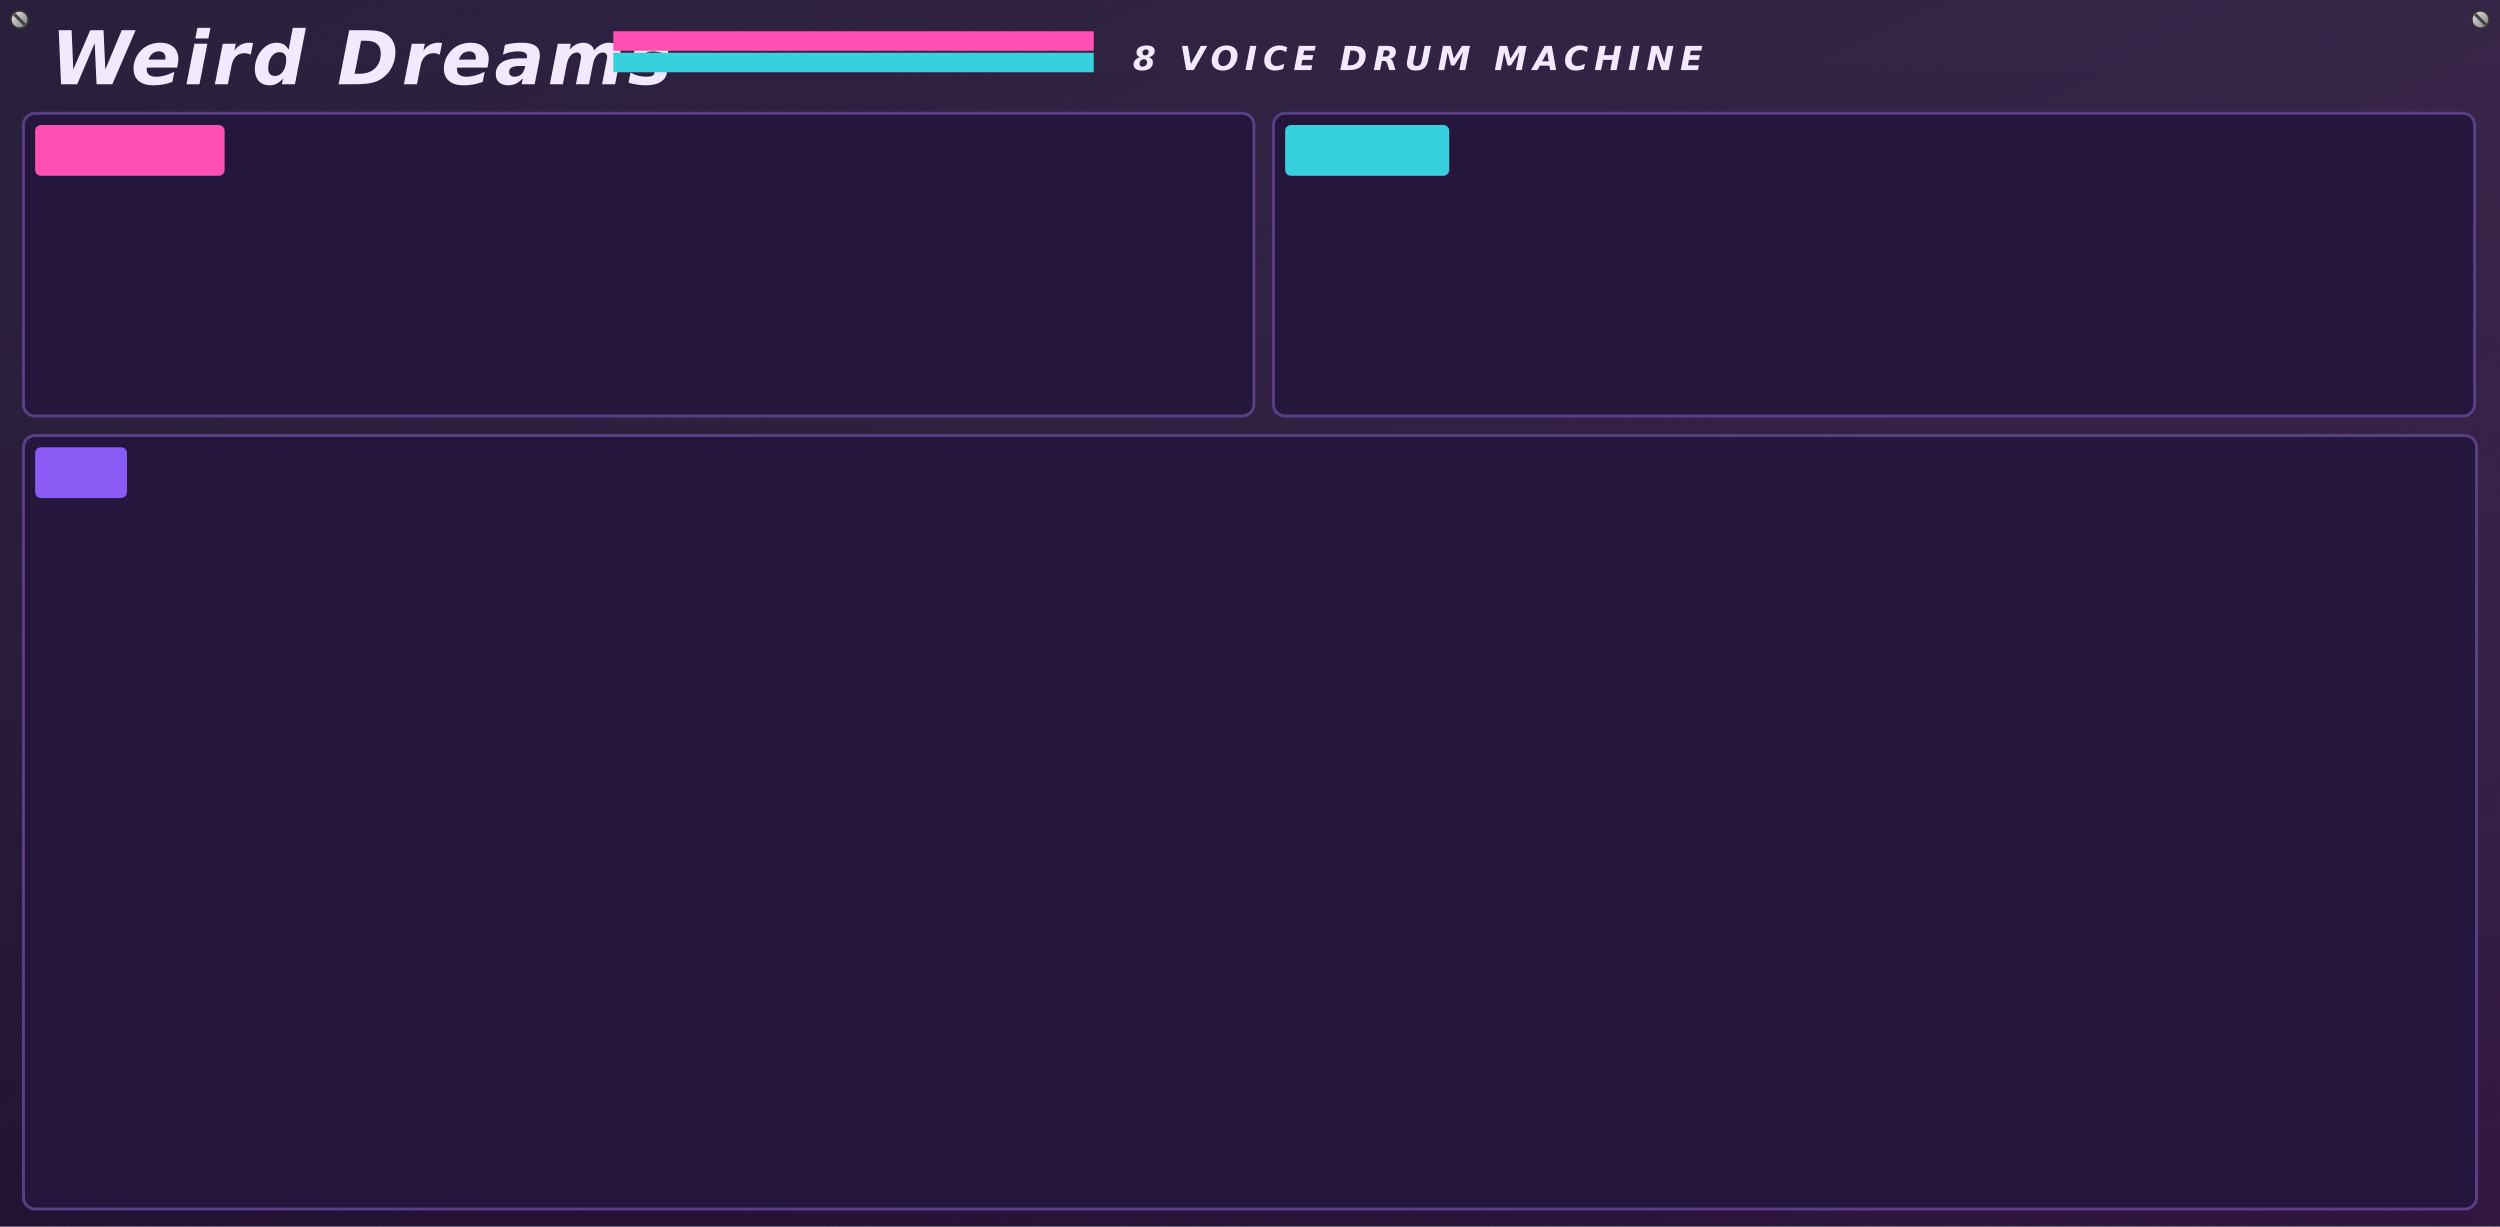
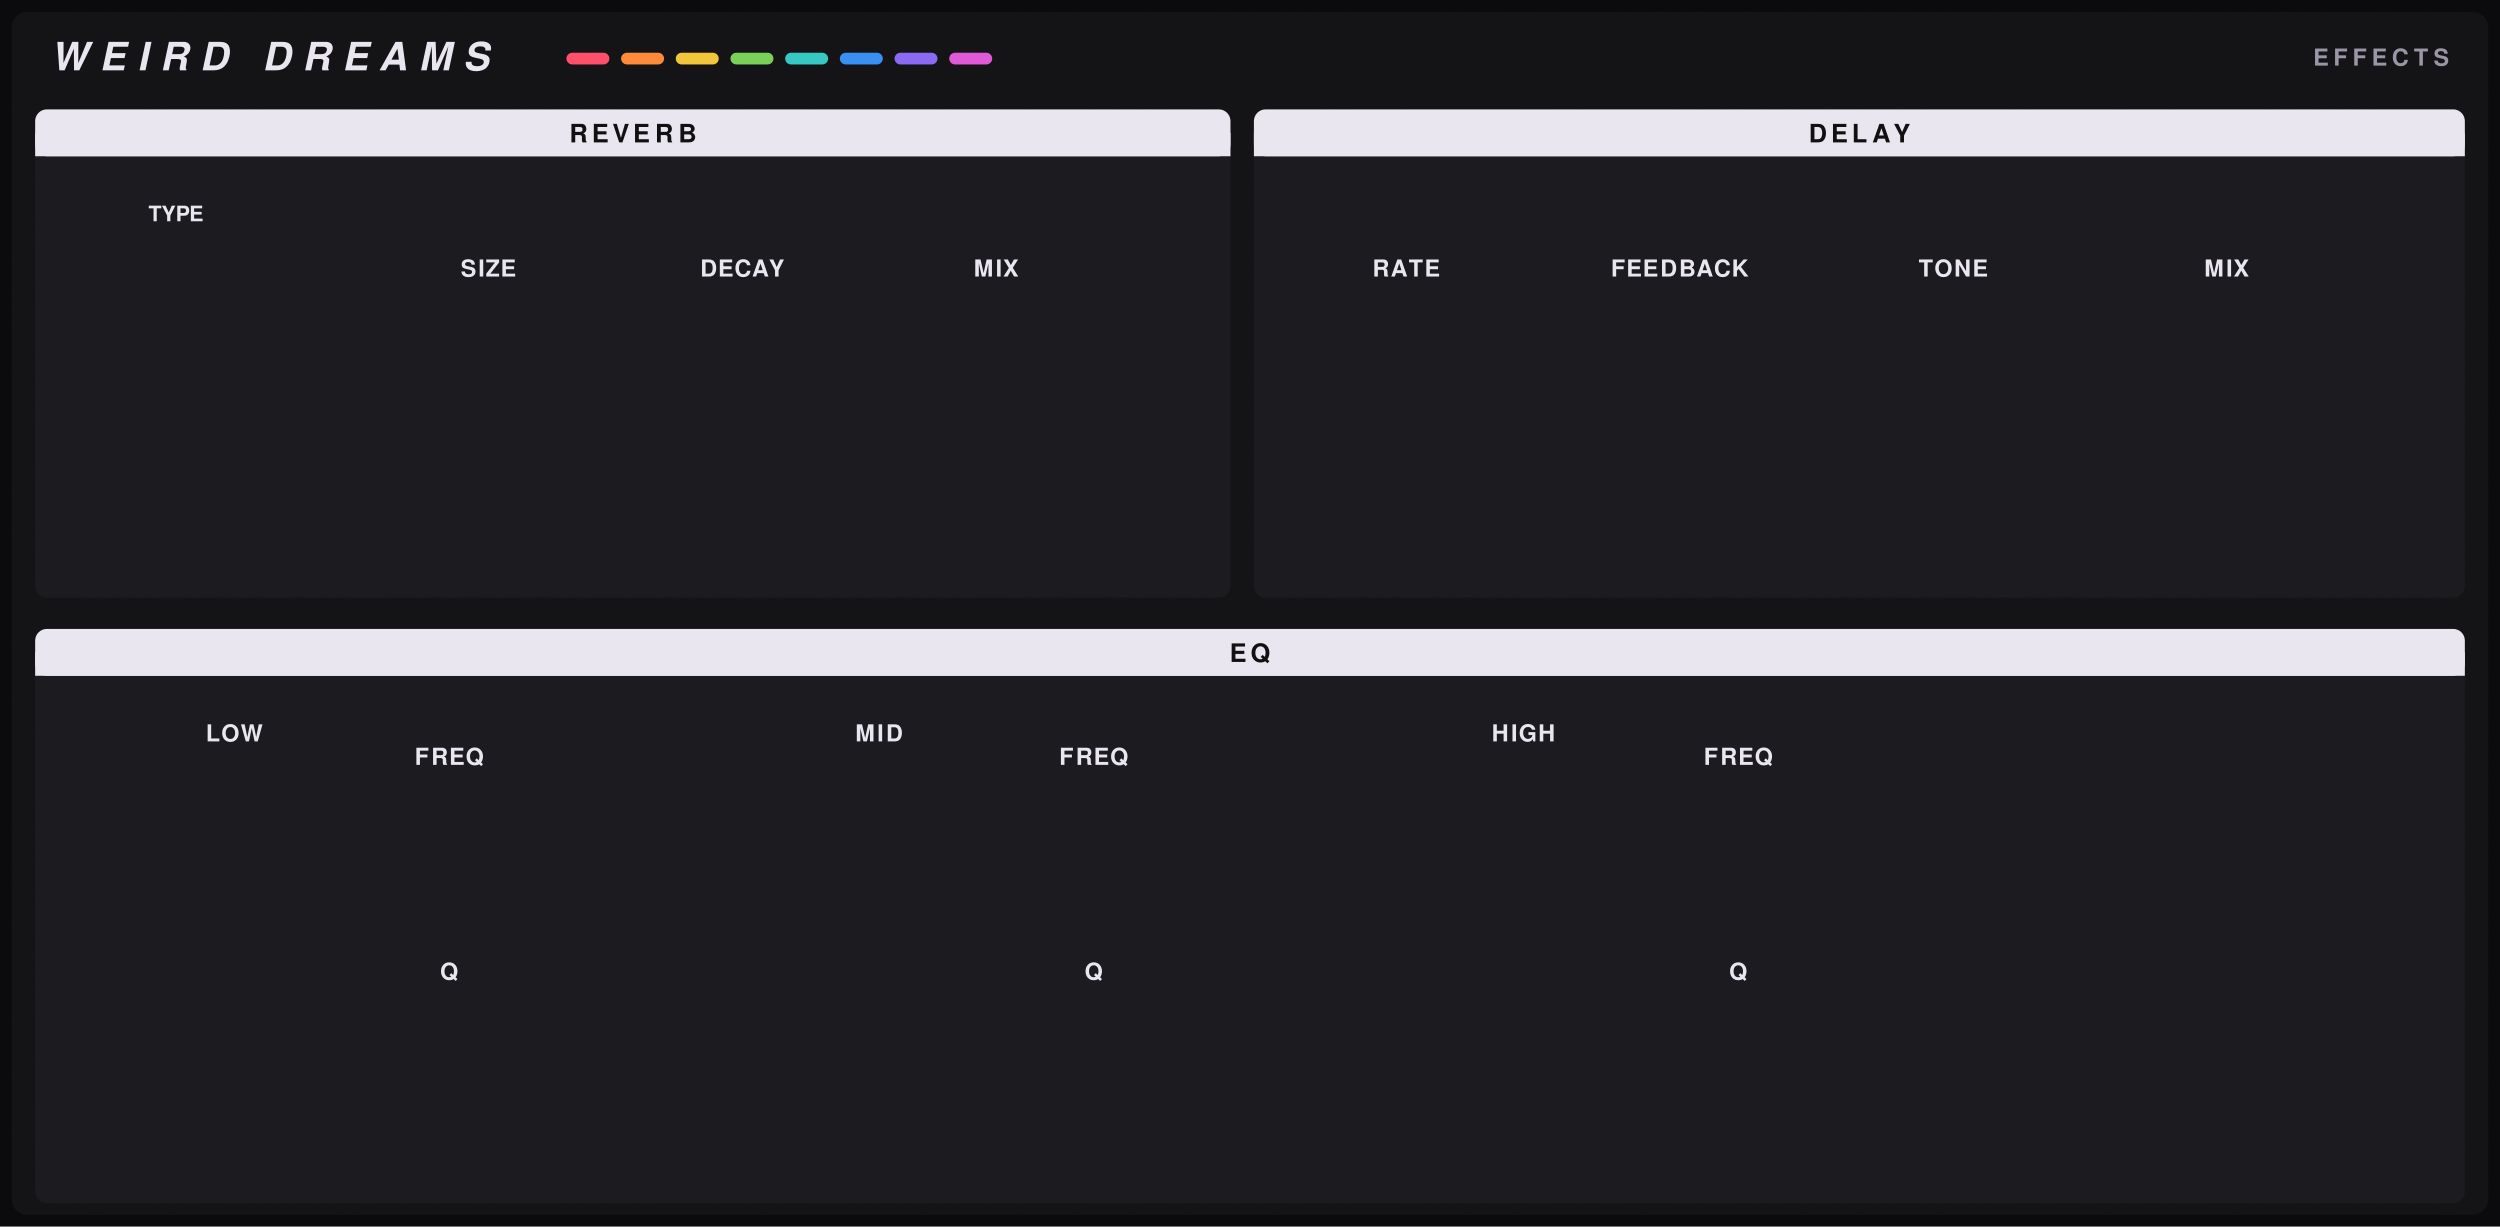
<svg xmlns="http://www.w3.org/2000/svg" width="1280" height="628" viewBox="0 0 1280 628">
  <defs>
-     <filter id="brush" x="0" y="0" width="100%" height="100%">
-       <feTurbulence type="fractalNoise" baseFrequency="0.002 0.9" numOctaves="2" seed="4" />
-       <feColorMatrix values="0 0 0 0 1  0 0 0 0 1  0 0 0 0 1  0 0 0 0.16 0" />
+     <linearGradient id="hw-screw" x1="0" y1="0" x2="1" y2="1">
+       <stop offset="0" stop-color="#f2f2f2" />
+       <stop offset="1" stop-color="#7a7a7a" />
+     </linearGradient>
+     <filter id="hw-brush" x="0" y="0" width="100%" height="100%">
+       <feTurbulence type="fractalNoise" baseFrequency="0.003 0.8" numOctaves="2" seed="5" />
+       <feColorMatrix values="0 0 0 0 1  0 0 0 0 1  0 0 0 0 1  0 0 0 0.20 0" />
    </filter>
-     <filter id="grain" x="0" y="0" width="100%" height="100%">
-       <feTurbulence type="fractalNoise" baseFrequency="0.9" numOctaves="2" seed="7" />
-       <feColorMatrix values="0 0 0 0 0  0 0 0 0 0  0 0 0 0 0  0 0 0 0.10 0" />
+     <filter id="hw-brushd" x="0" y="0" width="100%" height="100%">
+       <feTurbulence type="fractalNoise" baseFrequency="0.003 0.8" numOctaves="2" seed="9" />
+       <feColorMatrix values="0 0 0 0 0  0 0 0 0 0  0 0 0 0 0  0 0 0 0.16 0" />
    </filter>
-     <filter id="woodf" x="0" y="0" width="100%" height="100%">
-       <feTurbulence type="fractalNoise" baseFrequency="0.012 0.25" numOctaves="3" seed="11" />
-       <feColorMatrix values="0 0 0 0 0.36  0 0 0 0 0.20  0 0 0 0 0.09  0 0 0 0.9 0" />
+     <filter id="hw-grain" x="0" y="0" width="100%" height="100%">
+       <feTurbulence type="fractalNoise" baseFrequency="0.85" numOctaves="2" seed="3" />
+       <feColorMatrix values="0 0 0 0 0  0 0 0 0 0  0 0 0 0 0  0 0 0 0.07 0" />
    </filter>
-     <linearGradient id="screw" x1="0" y1="0" x2="1" y2="1">
-       <stop offset="0" stop-color="#eee" />
-       <stop offset="1" stop-color="#777" />
-     </linearGradient>
-     <linearGradient id="shade" x1="0" y1="0" x2="0" y2="1">
-       <stop offset="0" stop-color="#fff" stop-opacity="0.07" />
-       <stop offset="1" stop-color="#000" stop-opacity="0.12" />
+     <filter id="hw-wood" x="0" y="0" width="100%" height="100%">
+       <feTurbulence type="fractalNoise" baseFrequency="0.006 0.18" numOctaves="4" seed="21" />
+       <feColorMatrix values="0 0 0 0 0.30  0 0 0 0 0.15  0 0 0 0 0.05  0 0 0 0.85 0" />
+     </filter>
+     <filter id="hw-soft" x="-20%" y="-20%" width="140%" height="140%">
+       <feGaussianBlur stdDeviation="2" />
+     </filter>
+     <filter id="hw-shadow" x="-30%" y="-30%" width="160%" height="160%">
+       <feDropShadow dx="0" dy="2" stdDeviation="2" flood-opacity="0.45" />
+     </filter>
+     <linearGradient id="hw-vshade" x1="0" y1="0" x2="0" y2="1">
+       <stop offset="0" stop-color="#fff" stop-opacity="0.10" />
+       <stop offset="1" stop-color="#000" stop-opacity="0.14" />
    </linearGradient>
  </defs>
-   <defs>
-     <linearGradient id="bgg" x1="0" y1="0" x2="1" y2="1">
-       <stop offset="0" stop-color="#1a1030" />
-       <stop offset="1" stop-color="#3a1a4a" />
-     </linearGradient>
-   </defs>
-   <rect width="1280" height="628" fill="url(#bgg)" />
-   <rect width="1280" height="628" filter="url(#grain)" />
-   <rect width="1280" height="628" fill="url(#shade)" />
-   <rect x="12" y="58" width="630" height="155" rx="6" fill="#24163d" stroke="#5a3f87" stroke-width="1.5" />
-   <rect x="18" y="64" width="97" height="26" rx="3" fill="#ff4fb4" />
-   <rect x="652" y="58" width="615" height="155" rx="6" fill="#24163d" stroke="#5a3f87" stroke-width="1.5" />
-   <rect x="658" y="64" width="84" height="26" rx="3" fill="#36d1dc" />
-   <rect x="12" y="223" width="1256" height="396" rx="6" fill="#24163d" stroke="#5a3f87" stroke-width="1.5" />
-   <rect x="18" y="229" width="47" height="26" rx="3" fill="#8a5cf5" />
-   <text x="26" y="30" font-family="Titillium Web, DejaVu Sans, sans-serif" font-size="38" font-weight="700" fill="#f3e9ff" text-anchor="start" dominant-baseline="central" style="letter-spacing:0.04em;font-style:italic;">Weird Dreams</text>
-   <rect x="314" y="16" width="246" height="10" fill="#ff4fb4" />
-   <rect x="314" y="27" width="246" height="10" fill="#36d1dc" />
-   <text x="580" y="30" font-family="Titillium Web, DejaVu Sans, sans-serif" font-size="17" font-weight="600" fill="#f3e9ff" text-anchor="start" dominant-baseline="central" style="letter-spacing:0.18em;font-style:italic;">8 VOICE DRUM MACHINE</text>
-   <circle cx="10" cy="10" r="4.5" fill="url(#screw)" stroke="#333" stroke-width="1" />
-   <line x1="7.3" y1="7.3" x2="12.7" y2="12.7" stroke="#444" stroke-width="1.6" />
-   <circle cx="1270" cy="10" r="4.5" fill="url(#screw)" stroke="#333" stroke-width="1" />
-   <line x1="1267.3" y1="7.3" x2="1272.7" y2="12.7" stroke="#444" stroke-width="1.6" />
+   <rect x="0" y="0" width="1280" height="628" rx="0" fill="#0b0a0c" />
+   <rect x="6" y="6" width="1268" height="616" rx="8" fill="#151417" />
+   <rect x="6" y="6" width="1268" height="616" filter="url(#hw-grain)" />
+   <text x="26" y="30" font-size="20" fill="#e9e6ef" text-anchor="start" dominant-baseline="central" style="font-family:FreeSans, Liberation Sans, Titillium Web, sans-serif;font-weight:700;letter-spacing:0.3em;font-style:italic;">WEIRD DREAMS</text>
+   <text x="1254" y="30" font-size="12" fill="#9a96a6" text-anchor="end" dominant-baseline="central" style="font-family:FreeSans, Liberation Sans, Titillium Web, sans-serif;font-weight:700;letter-spacing:0.24em;">EFFECTS</text>
+   <rect x="290" y="27" width="22" height="6" rx="3" fill="#ff4f6a" />
+   <rect x="318" y="27" width="22" height="6" rx="3" fill="#ff8a3a" />
+   <rect x="346" y="27" width="22" height="6" rx="3" fill="#f2c63a" />
+   <rect x="374" y="27" width="22" height="6" rx="3" fill="#7ad15a" />
+   <rect x="402" y="27" width="22" height="6" rx="3" fill="#36c9c3" />
+   <rect x="430" y="27" width="22" height="6" rx="3" fill="#3a8ff2" />
+   <rect x="458" y="27" width="22" height="6" rx="3" fill="#8a6af2" />
+   <rect x="486" y="27" width="22" height="6" rx="3" fill="#e05ad8" />
+   <rect x="18" y="56" width="612" height="250" rx="6" fill="#1c1b20" />
+   <rect x="18" y="56" width="612" height="24" rx="6" fill="#e9e6ef" />
+   <rect x="18" y="68" width="612" height="12" rx="0" fill="#e9e6ef" />
+   <text x="324" y="69" font-size="13" fill="#111" text-anchor="middle" dominant-baseline="central" style="font-family:FreeSans, Liberation Sans, Titillium Web, sans-serif;font-weight:700;letter-spacing:0.2em;">REVERB</text>
+   <rect x="642" y="56" width="620" height="250" rx="6" fill="#1c1b20" />
+   <rect x="642" y="56" width="620" height="24" rx="6" fill="#e9e6ef" />
+   <rect x="642" y="68" width="620" height="12" rx="0" fill="#e9e6ef" />
+   <text x="952" y="69" font-size="13" fill="#111" text-anchor="middle" dominant-baseline="central" style="font-family:FreeSans, Liberation Sans, Titillium Web, sans-serif;font-weight:700;letter-spacing:0.2em;">DELAY</text>
+   <rect x="18" y="322" width="1244" height="294" rx="6" fill="#1c1b20" />
+   <rect x="18" y="322" width="1244" height="24" rx="6" fill="#e9e6ef" />
+   <rect x="18" y="334" width="1244" height="12" rx="0" fill="#e9e6ef" />
+   <text x="640" y="335" font-size="13" fill="#111" text-anchor="middle" dominant-baseline="central" style="font-family:FreeSans, Liberation Sans, Titillium Web, sans-serif;font-weight:700;letter-spacing:0.2em;">EQ</text>
+   <text x="90" y="110" font-size="11" fill="#e9e6ef" text-anchor="middle" dominant-baseline="central" style="font-family:FreeSans, Liberation Sans, Titillium Web, sans-serif;font-weight:700;letter-spacing:0em;">TYPE</text>
+   <text x="250" y="138" font-size="12" fill="#e9e6ef" text-anchor="middle" dominant-baseline="central" style="font-family:FreeSans, Liberation Sans, Titillium Web, sans-serif;font-weight:700;letter-spacing:0.08em;">SIZE</text>
+   <text x="380" y="138" font-size="12" fill="#e9e6ef" text-anchor="middle" dominant-baseline="central" style="font-family:FreeSans, Liberation Sans, Titillium Web, sans-serif;font-weight:700;letter-spacing:0.08em;">DECAY</text>
+   <text x="510" y="138" font-size="12" fill="#e9e6ef" text-anchor="middle" dominant-baseline="central" style="font-family:FreeSans, Liberation Sans, Titillium Web, sans-serif;font-weight:700;letter-spacing:0.08em;">MIX</text>
+   <text x="720" y="138" font-size="12" fill="#e9e6ef" text-anchor="middle" dominant-baseline="central" style="font-family:FreeSans, Liberation Sans, Titillium Web, sans-serif;font-weight:700;letter-spacing:0.08em;">RATE</text>
+   <text x="860" y="138" font-size="12" fill="#e9e6ef" text-anchor="middle" dominant-baseline="central" style="font-family:FreeSans, Liberation Sans, Titillium Web, sans-serif;font-weight:700;letter-spacing:0.08em;">FEEDBACK</text>
+   <text x="1000" y="138" font-size="12" fill="#e9e6ef" text-anchor="middle" dominant-baseline="central" style="font-family:FreeSans, Liberation Sans, Titillium Web, sans-serif;font-weight:700;letter-spacing:0.08em;">TONE</text>
+   <text x="1140" y="138" font-size="12" fill="#e9e6ef" text-anchor="middle" dominant-baseline="central" style="font-family:FreeSans, Liberation Sans, Titillium Web, sans-serif;font-weight:700;letter-spacing:0.08em;">MIX</text>
+   <text x="120" y="376" font-size="12" fill="#e9e6ef" text-anchor="middle" dominant-baseline="central" style="font-family:FreeSans, Liberation Sans, Titillium Web, sans-serif;font-weight:700;letter-spacing:0.08em;">LOW</text>
+   <text x="230" y="388" font-size="12" fill="#e9e6ef" text-anchor="middle" dominant-baseline="central" style="font-family:FreeSans, Liberation Sans, Titillium Web, sans-serif;font-weight:700;letter-spacing:0.08em;">FREQ</text>
+   <text x="230" y="498" font-size="12" fill="#e9e6ef" text-anchor="middle" dominant-baseline="central" style="font-family:FreeSans, Liberation Sans, Titillium Web, sans-serif;font-weight:700;letter-spacing:0.08em;">Q</text>
+   <text x="450" y="376" font-size="12" fill="#e9e6ef" text-anchor="middle" dominant-baseline="central" style="font-family:FreeSans, Liberation Sans, Titillium Web, sans-serif;font-weight:700;letter-spacing:0.08em;">MID</text>
+   <text x="560" y="388" font-size="12" fill="#e9e6ef" text-anchor="middle" dominant-baseline="central" style="font-family:FreeSans, Liberation Sans, Titillium Web, sans-serif;font-weight:700;letter-spacing:0.08em;">FREQ</text>
+   <text x="560" y="498" font-size="12" fill="#e9e6ef" text-anchor="middle" dominant-baseline="central" style="font-family:FreeSans, Liberation Sans, Titillium Web, sans-serif;font-weight:700;letter-spacing:0.08em;">Q</text>
+   <text x="780" y="376" font-size="12" fill="#e9e6ef" text-anchor="middle" dominant-baseline="central" style="font-family:FreeSans, Liberation Sans, Titillium Web, sans-serif;font-weight:700;letter-spacing:0.08em;">HIGH</text>
+   <text x="890" y="388" font-size="12" fill="#e9e6ef" text-anchor="middle" dominant-baseline="central" style="font-family:FreeSans, Liberation Sans, Titillium Web, sans-serif;font-weight:700;letter-spacing:0.08em;">FREQ</text>
+   <text x="890" y="498" font-size="12" fill="#e9e6ef" text-anchor="middle" dominant-baseline="central" style="font-family:FreeSans, Liberation Sans, Titillium Web, sans-serif;font-weight:700;letter-spacing:0.08em;">Q</text>
</svg>
